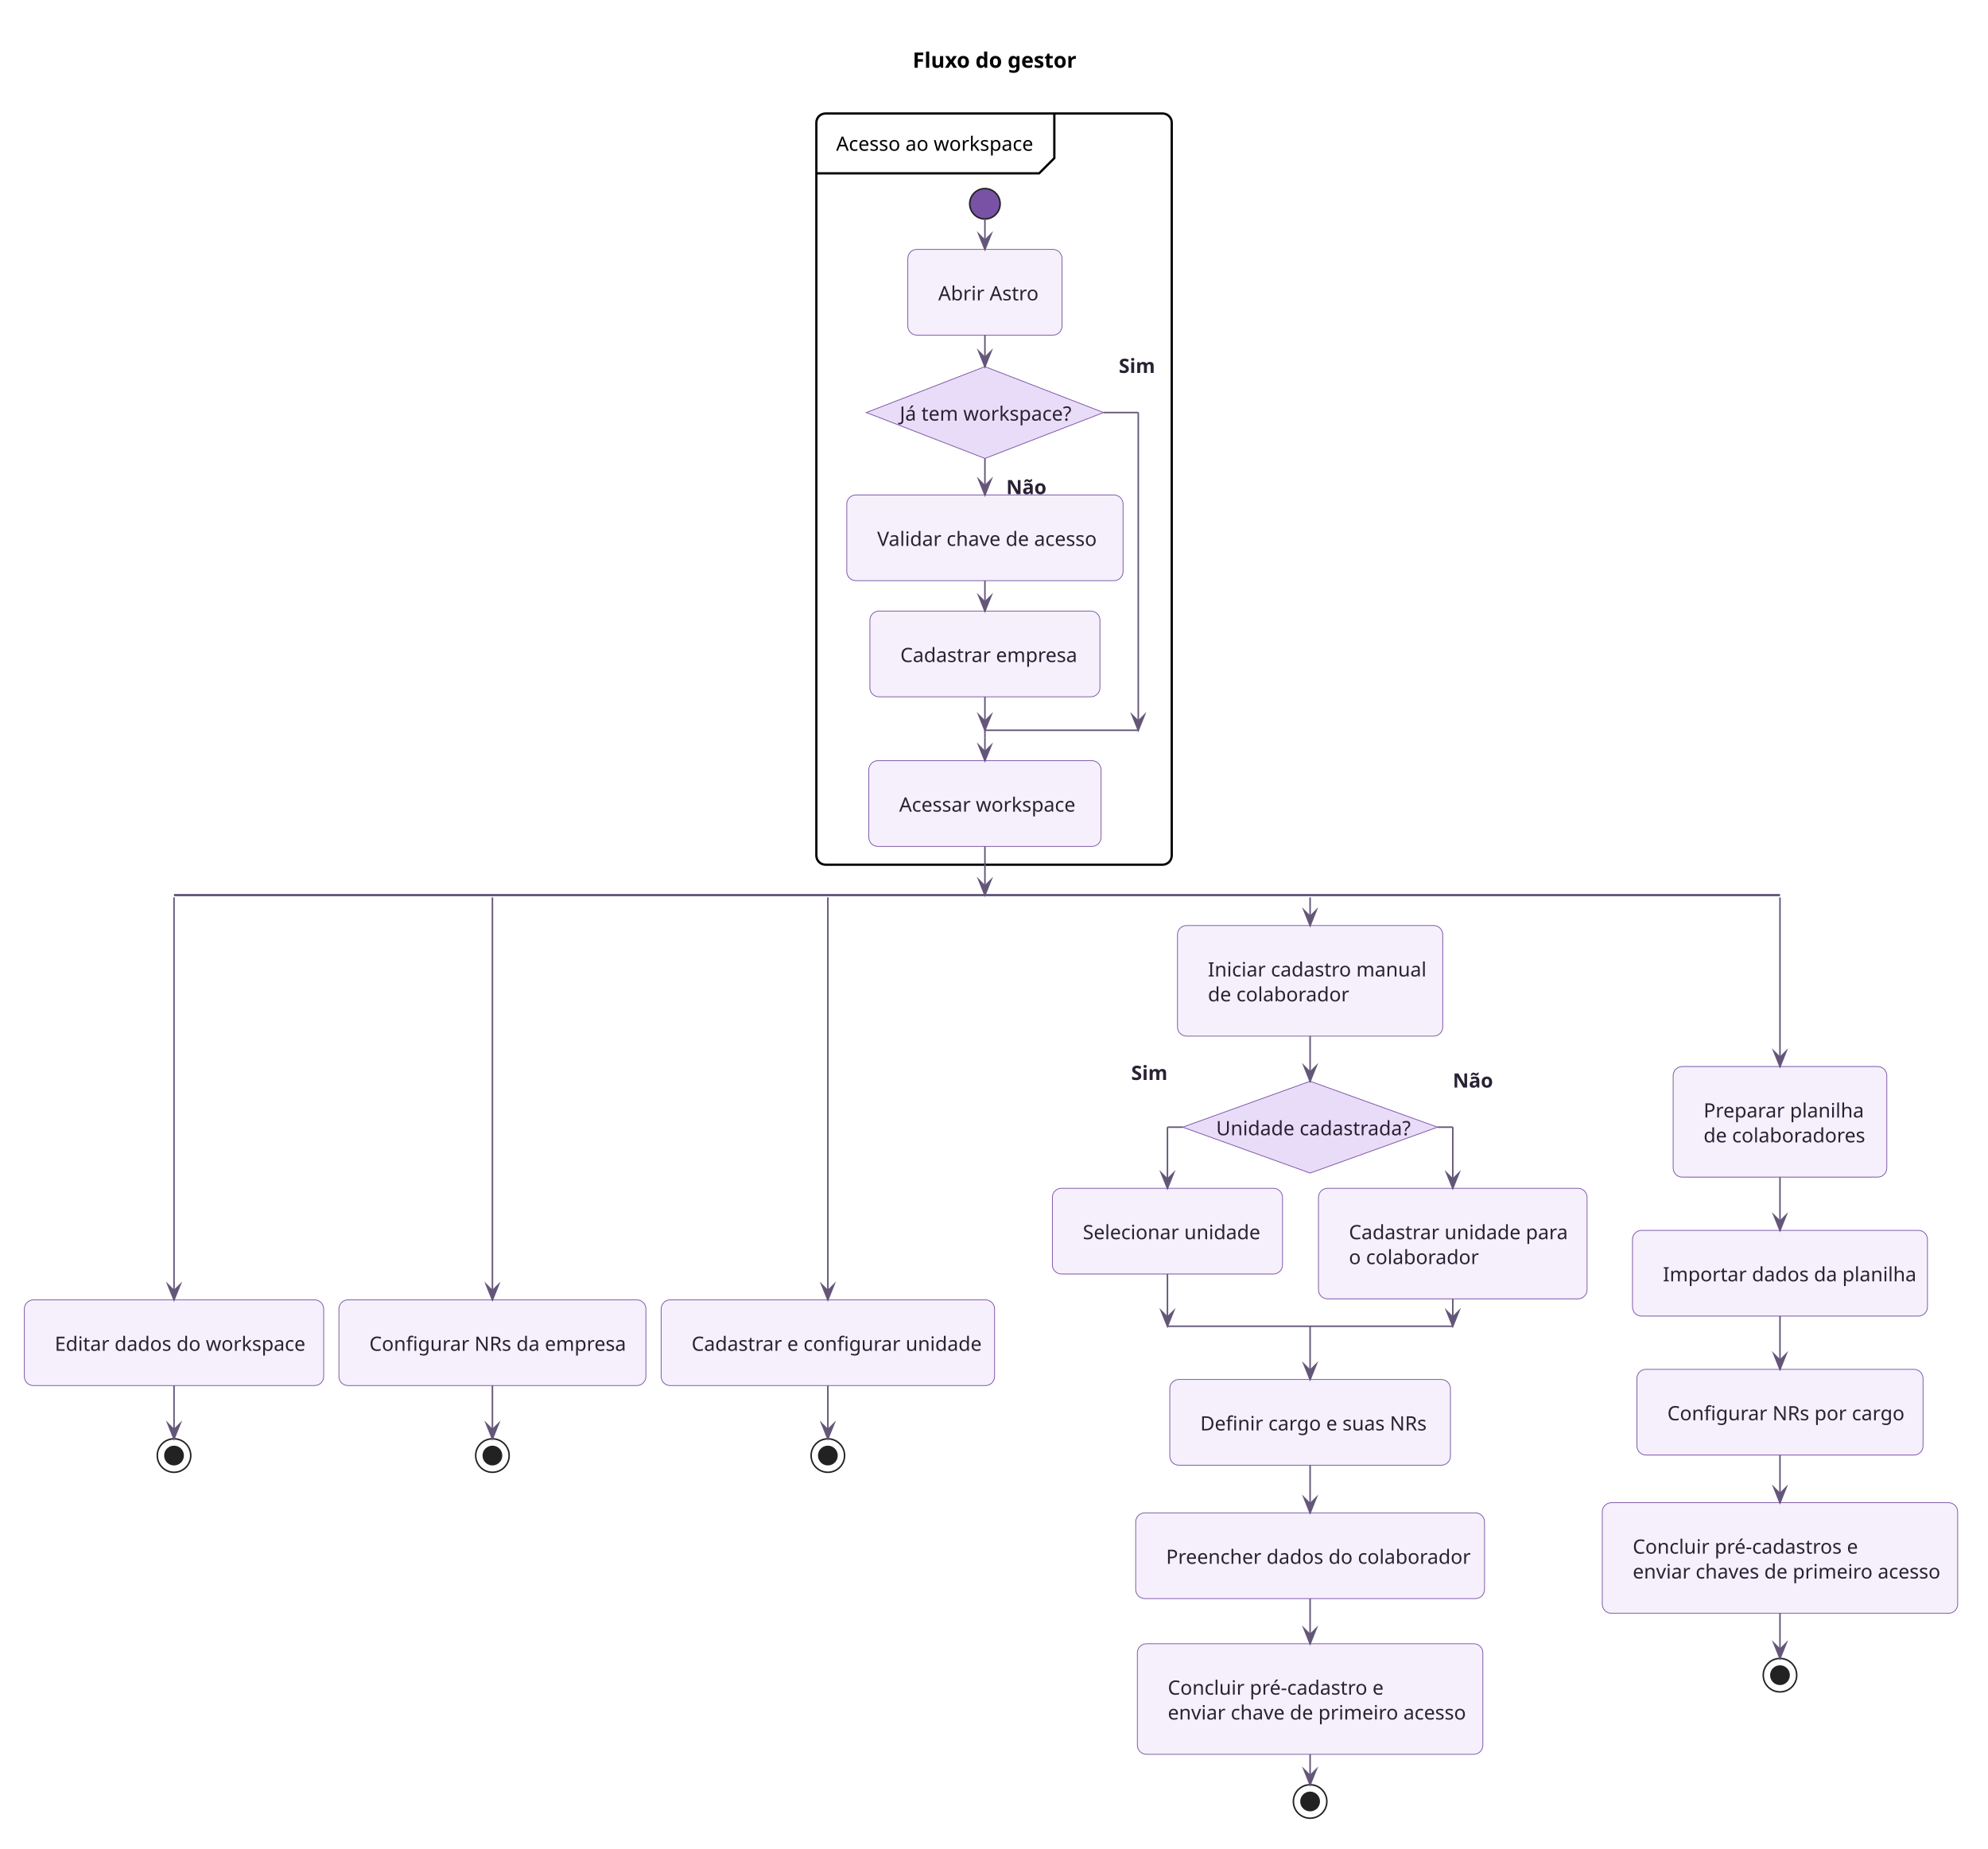
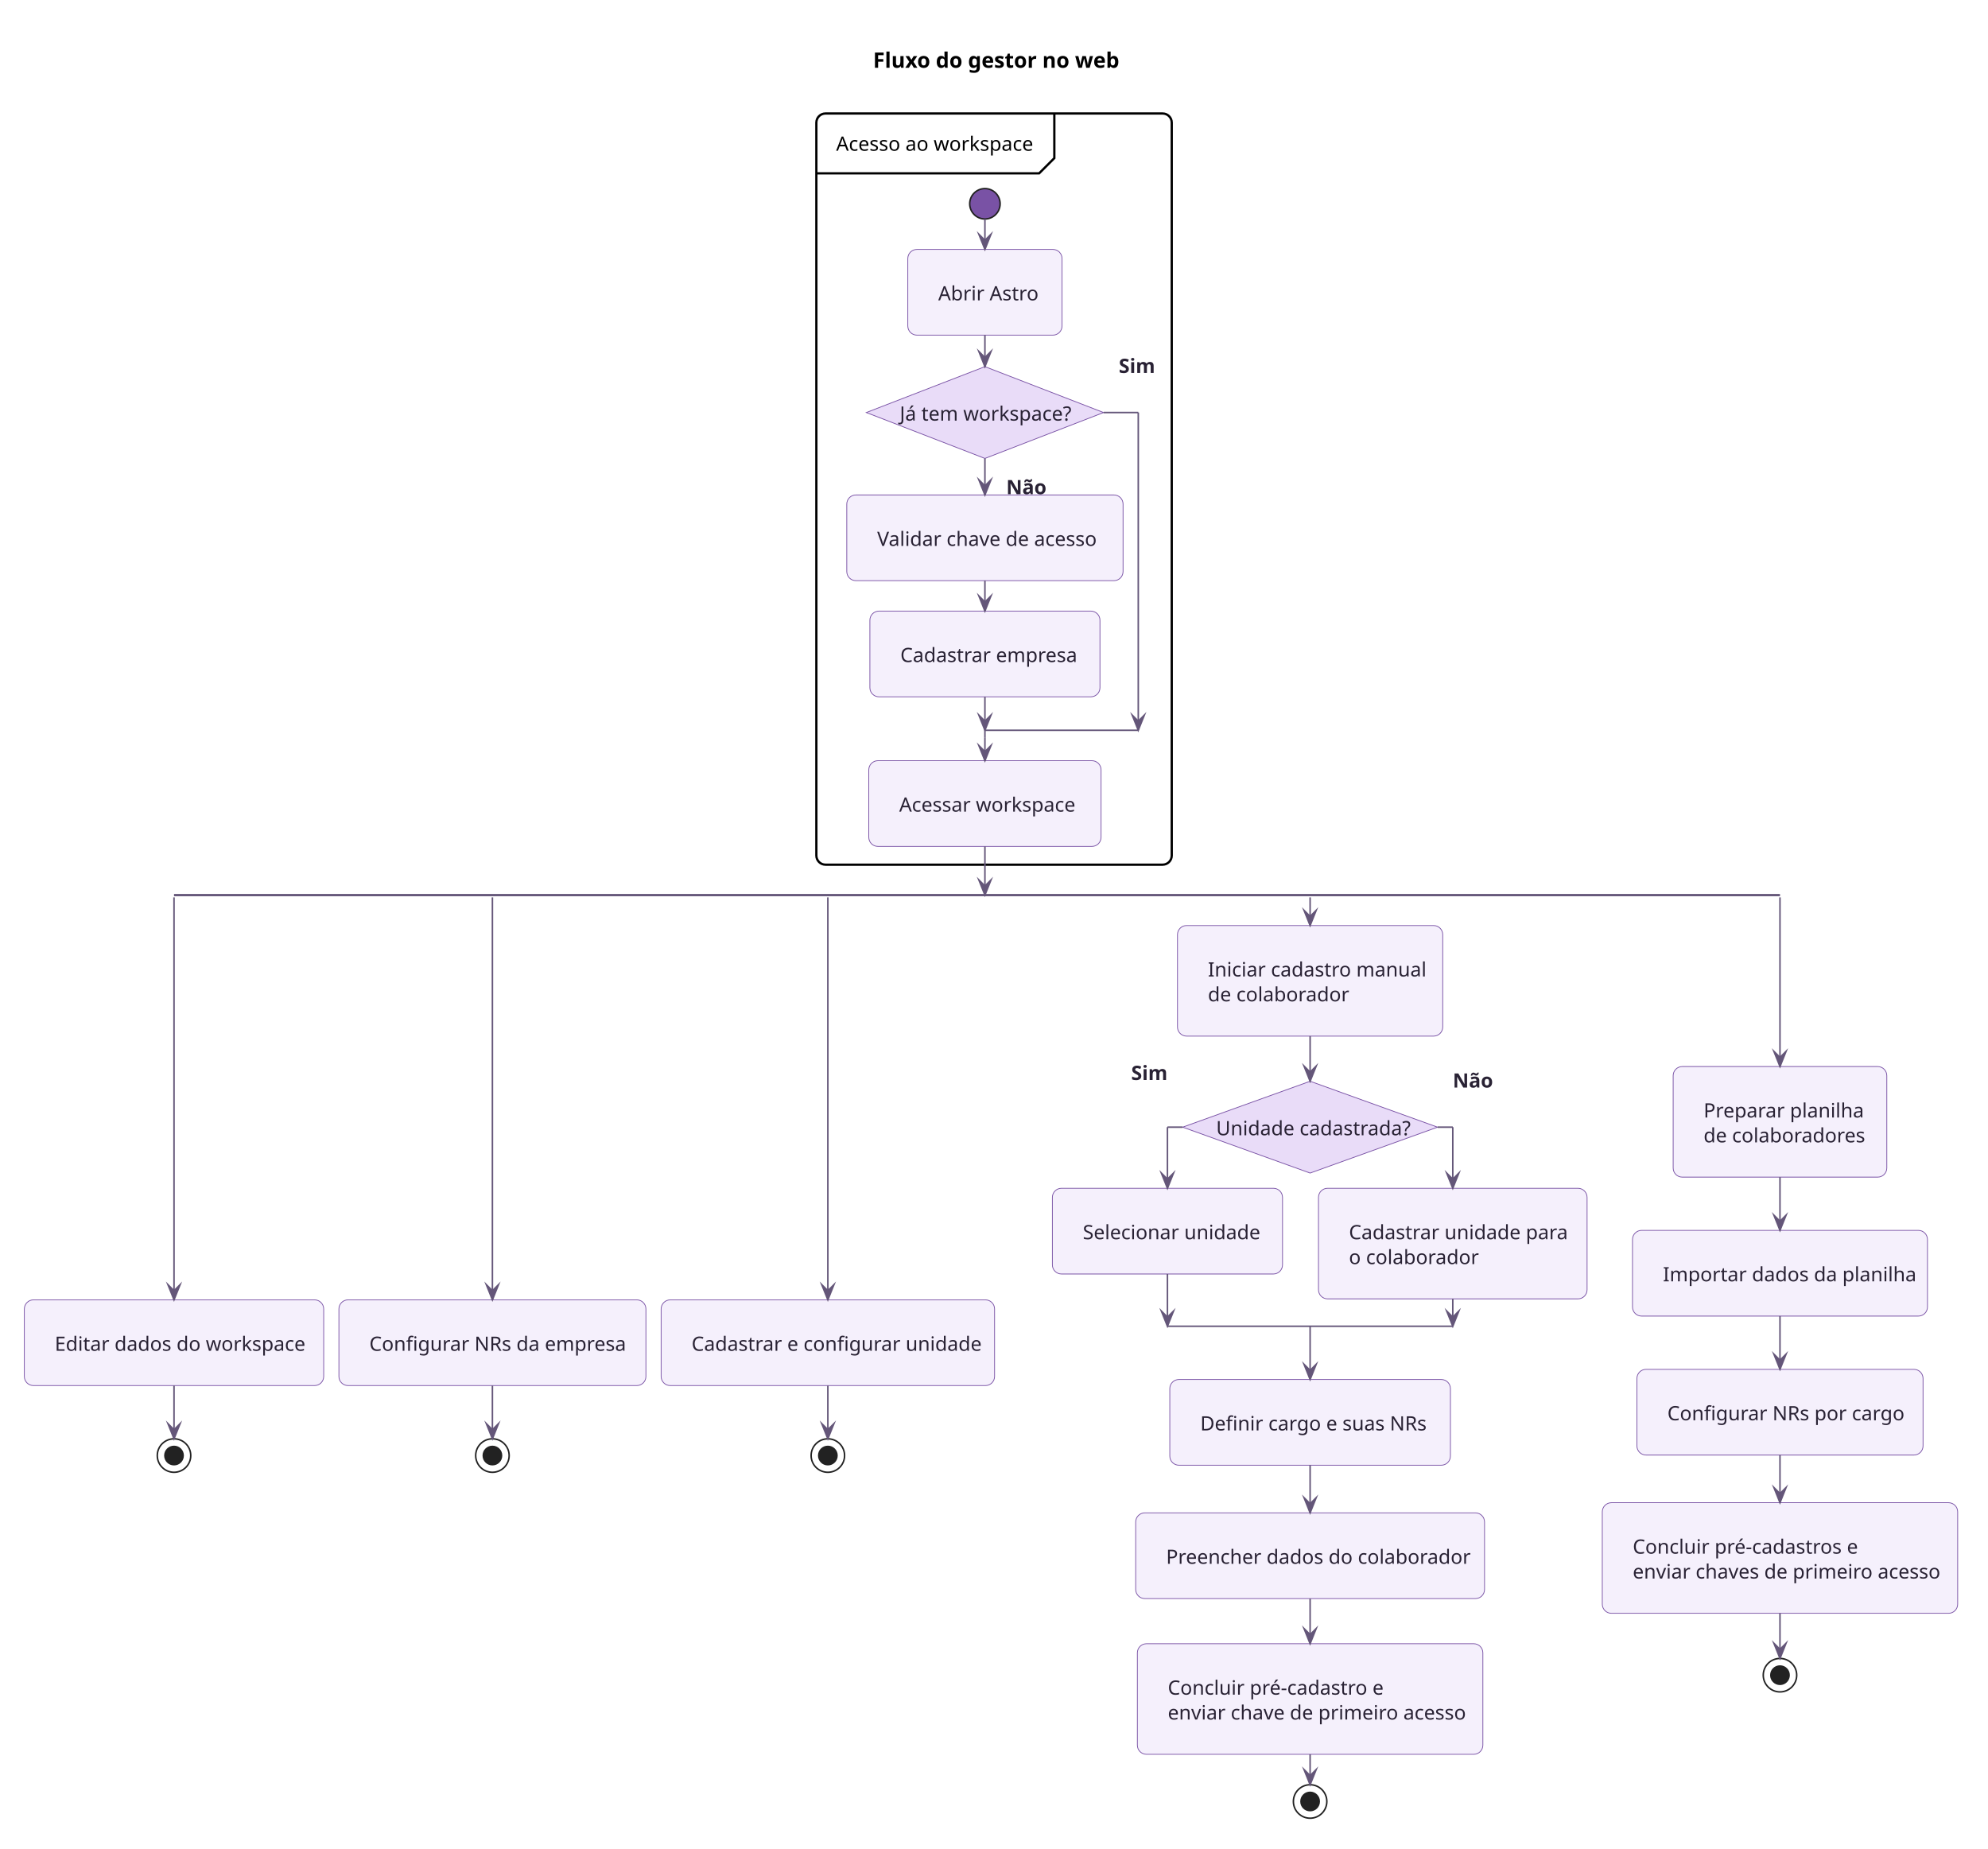
<svg xmlns="http://www.w3.org/2000/svg" version="1.1" data-diagram-type="ACTIVITY" style="width:1307px;height:1215px;background:#FFFFFF;" width="1307px" height="1215px" viewBox="0 0 1307 1215" zoomAndPan="magnify" preserveAspectRatio="none" contentStyleType="text/css">
  <defs />
  <g font-family="sans-serif" lengthAdjust="spacing">
    <g class="title" data-source-line="2">
-       <text x="600.031" y="44.533" fill="#000" font-size="14" textLength="105" font-weight="700">Fluxo do gestor</text>
+       <text x="573.976" y="44.533" fill="#000" font-size="14" textLength="157.11" font-weight="700">Fluxo do gestor no web</text>
    </g>
    <rect x="536.711" y="74.609" width="233.642" height="493.817" fill="none" style="stroke:#000;stroke-width:1.5;" rx="6" ry="6" />
    <path d="M693.162,74.609 L693.162,103.961 L683.162,113.961 L536.711,113.961" style="stroke:#000;stroke-width:1.5;" fill="none" />
    <text x="549.711" y="99.104" fill="#000" font-size="13" textLength="126.452">Acesso ao workspace</text>
    <ellipse cx="647.531" cy="133.961" rx="10" ry="10" fill="#7952A5" style="stroke:#222;stroke-width:1;" />
    <rect x="596.831" y="163.961" width="101.401" height="56.352" fill="#F5F0FC" style="stroke:#7952A5;stroke-width:0.5;" rx="6" ry="6" />
    <text x="616.831" y="197.456" fill="#292234" font-size="13" textLength="61.401">Abrir Astro</text>
    <rect x="556.711" y="325.372" width="181.642" height="56.352" fill="#F5F0FC" style="stroke:#7952A5;stroke-width:0.5;" rx="6" ry="6" />
    <text x="576.711" y="358.867" fill="#292234" font-size="13" textLength="141.642">Validar chave de acesso</text>
    <rect x="571.897" y="401.724" width="151.268" height="56.352" fill="#F5F0FC" style="stroke:#7952A5;stroke-width:0.5;" rx="6" ry="6" />
    <text x="591.897" y="435.219" fill="#292234" font-size="13" textLength="111.268">Cadastrar empresa</text>
    <polygon points="647.531,241.021,725.527,271.196,647.531,301.372,569.536,271.196" fill="#E9DCF8" style="stroke:#7952A5;stroke-width:0.5;stroke-linejoin:miter;stroke-miterlimit:10;" />
    <text x="661.531" y="324.867" fill="#292234" font-size="13" textLength="24.559" font-weight="700">Não</text>
    <text x="591.536" y="276.516" fill="#292234" font-size="13" textLength="111.992">Já tem workspace?</text>
    <text x="735.527" y="245.164" fill="#292234" font-size="13" textLength="23.842" font-weight="700">Sim</text>
    <rect x="571.177" y="500.075" width="152.709" height="56.352" fill="#F5F0FC" style="stroke:#7952A5;stroke-width:0.5;" rx="6" ry="6" />
    <text x="591.177" y="533.57" fill="#292234" font-size="13" textLength="112.709">Acessar workspace</text>
    <line x1="114.406" y1="588.427" x2="1170.239" y2="588.427" style="stroke:#645679;stroke-width:1.5;" />
    <rect x="16" y="854.509" width="196.813" height="56.352" fill="#F5F0FC" style="stroke:#7952A5;stroke-width:0.5;" rx="6" ry="6" />
    <text x="36" y="888.004" fill="#292234" font-size="13" textLength="156.813">Editar dados do workspace</text>
    <ellipse cx="114.406" cy="956.86" rx="11" ry="11" fill="none" style="stroke:#222;stroke-width:1;" />
    <ellipse cx="114.406" cy="956.86" rx="6" ry="6" fill="#222" style="stroke:#222;stroke-width:1;" />
    <rect x="222.813" y="854.509" width="201.846" height="56.352" fill="#F5F0FC" style="stroke:#7952A5;stroke-width:0.5;" rx="6" ry="6" />
    <text x="242.813" y="888.004" fill="#292234" font-size="13" textLength="161.846">Configurar NRs da empresa</text>
    <ellipse cx="323.736" cy="956.86" rx="11" ry="11" fill="none" style="stroke:#222;stroke-width:1;" />
    <ellipse cx="323.736" cy="956.86" rx="6" ry="6" fill="#222" style="stroke:#222;stroke-width:1;" />
    <rect x="434.659" y="854.509" width="219.22" height="56.352" fill="#F5F0FC" style="stroke:#7952A5;stroke-width:0.5;" rx="6" ry="6" />
    <text x="454.659" y="888.004" fill="#292234" font-size="13" textLength="179.22">Cadastrar e configurar unidade</text>
    <ellipse cx="544.269" cy="956.86" rx="11" ry="11" fill="none" style="stroke:#222;stroke-width:1;" />
    <ellipse cx="544.269" cy="956.86" rx="6" ry="6" fill="#222" style="stroke:#222;stroke-width:1;" />
    <rect x="774.126" y="608.427" width="174.399" height="72.703" fill="#F5F0FC" style="stroke:#7952A5;stroke-width:0.5;" rx="6" ry="6" />
    <text x="794.126" y="641.922" fill="#292234" font-size="13" textLength="134.399">Iniciar cadastro manual</text>
    <text x="794.126" y="658.273" fill="#292234" font-size="13" textLength="86.728">de colaborador</text>
    <polygon points="861.326,710.806,945.12,740.981,861.326,771.157,777.531,740.981" fill="#E9DCF8" style="stroke:#7952A5;stroke-width:0.5;stroke-linejoin:miter;stroke-miterlimit:10;" />
    <text x="799.531" y="746.301" fill="#292234" font-size="13" textLength="123.589">Unidade cadastrada?</text>
    <text x="743.69" y="709.949" fill="#292234" font-size="13" textLength="23.842" font-weight="700">Sim</text>
    <text x="955.12" y="714.949" fill="#292234" font-size="13" textLength="24.559" font-weight="700">Não</text>
    <rect x="691.878" y="781.157" width="151.306" height="56.352" fill="#F5F0FC" style="stroke:#7952A5;stroke-width:0.5;" rx="6" ry="6" />
    <text x="711.878" y="814.652" fill="#292234" font-size="13" textLength="111.306">Selecionar unidade</text>
    <rect x="866.826" y="781.157" width="176.589" height="72.703" fill="#F5F0FC" style="stroke:#7952A5;stroke-width:0.5;" rx="6" ry="6" />
    <text x="886.826" y="814.652" fill="#292234" font-size="13" textLength="136.589">Cadastrar unidade para</text>
    <text x="886.826" y="831.004" fill="#292234" font-size="13" textLength="79.498">o colaborador</text>
    <rect x="769.077" y="906.86" width="184.498" height="56.352" fill="#F5F0FC" style="stroke:#7952A5;stroke-width:0.5;" rx="6" ry="6" />
    <text x="789.077" y="940.355" fill="#292234" font-size="13" textLength="144.498">Definir cargo e suas NRs</text>
    <rect x="746.651" y="994.536" width="229.351" height="56.352" fill="#F5F0FC" style="stroke:#7952A5;stroke-width:0.5;" rx="6" ry="6" />
    <text x="766.651" y="1028.031" fill="#292234" font-size="13" textLength="189.351">Preencher dados do colaborador</text>
    <rect x="747.752" y="1080.563" width="227.148" height="72.703" fill="#F5F0FC" style="stroke:#7952A5;stroke-width:0.5;" rx="6" ry="6" />
    <text x="767.752" y="1114.059" fill="#292234" font-size="13" textLength="135.116">Concluir pré-cadastro e</text>
    <text x="767.752" y="1130.41" fill="#292234" font-size="13" textLength="187.148">enviar chave de primeiro acesso</text>
    <ellipse cx="861.326" cy="1184.267" rx="11" ry="11" fill="none" style="stroke:#222;stroke-width:1;" />
    <ellipse cx="861.326" cy="1184.267" rx="6" ry="6" fill="#222" style="stroke:#222;stroke-width:1;" />
    <rect x="1100.01" y="701.13" width="140.458" height="72.703" fill="#F5F0FC" style="stroke:#7952A5;stroke-width:0.5;" rx="6" ry="6" />
    <text x="1120.01" y="734.625" fill="#292234" font-size="13" textLength="99.004">Preparar planilha</text>
    <text x="1120.01" y="750.977" fill="#292234" font-size="13" textLength="100.458">de colaboradores</text>
    <rect x="1073.273" y="808.833" width="193.931" height="56.352" fill="#F5F0FC" style="stroke:#7952A5;stroke-width:0.5;" rx="6" ry="6" />
    <text x="1093.273" y="842.328" fill="#292234" font-size="13" textLength="153.931">Importar dados da planilha</text>
    <rect x="1076.181" y="900.185" width="188.116" height="56.352" fill="#F5F0FC" style="stroke:#7952A5;stroke-width:0.5;" rx="6" ry="6" />
    <text x="1096.181" y="933.68" fill="#292234" font-size="13" textLength="148.116">Configurar NRs por cargo</text>
    <rect x="1053.415" y="987.86" width="233.648" height="72.703" fill="#F5F0FC" style="stroke:#7952A5;stroke-width:0.5;" rx="6" ry="6" />
    <text x="1073.415" y="1021.355" fill="#292234" font-size="13" textLength="141.616">Concluir pré-cadastros e</text>
    <text x="1073.415" y="1037.707" fill="#292234" font-size="13" textLength="193.648">enviar chaves de primeiro acesso</text>
    <ellipse cx="1170.239" cy="1101.239" rx="11" ry="11" fill="none" style="stroke:#222;stroke-width:1;" />
    <ellipse cx="1170.239" cy="1101.239" rx="6" ry="6" fill="#222" style="stroke:#222;stroke-width:1;" />
    <line x1="647.531" y1="143.961" x2="647.531" y2="163.961" style="stroke:#645679;stroke-width:1;" />
    <polygon points="643.531,153.961,647.531,163.961,651.531,153.961,647.531,157.961" fill="#645679" style="stroke:#645679;stroke-width:1;stroke-linejoin:miter;stroke-miterlimit:10;" />
    <line x1="647.531" y1="381.724" x2="647.531" y2="401.724" style="stroke:#645679;stroke-width:1;" />
    <polygon points="643.531,391.724,647.531,401.724,651.531,391.724,647.531,395.724" fill="#645679" style="stroke:#645679;stroke-width:1;stroke-linejoin:miter;stroke-miterlimit:10;" />
    <line x1="647.531" y1="301.372" x2="647.531" y2="325.372" style="stroke:#645679;stroke-width:1;" />
    <polygon points="643.531,315.372,647.531,325.372,651.531,315.372,647.531,319.372" fill="#645679" style="stroke:#645679;stroke-width:1;stroke-linejoin:miter;stroke-miterlimit:10;" />
    <line x1="725.527" y1="271.196" x2="748.352" y2="271.196" style="stroke:#645679;stroke-width:1;" />
    <line x1="748.352" y1="271.196" x2="748.352" y2="480.075" style="stroke:#645679;stroke-width:1;" />
    <polygon points="744.352,470.075,748.352,480.075,752.352,470.075,748.352,474.075" fill="#645679" style="stroke:#645679;stroke-width:1;stroke-linejoin:miter;stroke-miterlimit:10;" />
    <line x1="748.352" y1="480.075" x2="647.531" y2="480.075" style="stroke:#645679;stroke-width:1;" />
    <line x1="647.531" y1="480.075" x2="647.531" y2="485.075" style="stroke:#645679;stroke-width:1;" />
    <line x1="647.531" y1="458.075" x2="647.531" y2="480.075" style="stroke:#645679;stroke-width:1;" />
    <polygon points="643.531,470.075,647.531,480.075,651.531,470.075,647.531,474.075" fill="#645679" style="stroke:#645679;stroke-width:1;stroke-linejoin:miter;stroke-miterlimit:10;" />
    <line x1="647.531" y1="220.313" x2="647.531" y2="241.021" style="stroke:#645679;stroke-width:1;" />
    <polygon points="643.531,231.021,647.531,241.021,651.531,231.021,647.531,235.021" fill="#645679" style="stroke:#645679;stroke-width:1;stroke-linejoin:miter;stroke-miterlimit:10;" />
    <line x1="647.531" y1="485.075" x2="647.531" y2="500.075" style="stroke:#645679;stroke-width:1;" />
    <polygon points="643.531,490.075,647.531,500.075,651.531,490.075,647.531,494.075" fill="#645679" style="stroke:#645679;stroke-width:1;stroke-linejoin:miter;stroke-miterlimit:10;" />
    <line x1="114.406" y1="910.86" x2="114.406" y2="945.86" style="stroke:#645679;stroke-width:1;" />
    <polygon points="110.406,935.86,114.406,945.86,118.406,935.86,114.406,939.86" fill="#645679" style="stroke:#645679;stroke-width:1;stroke-linejoin:miter;stroke-miterlimit:10;" />
    <line x1="323.736" y1="910.86" x2="323.736" y2="945.86" style="stroke:#645679;stroke-width:1;" />
    <polygon points="319.736,935.86,323.736,945.86,327.736,935.86,323.736,939.86" fill="#645679" style="stroke:#645679;stroke-width:1;stroke-linejoin:miter;stroke-miterlimit:10;" />
    <line x1="544.269" y1="910.86" x2="544.269" y2="945.86" style="stroke:#645679;stroke-width:1;" />
    <polygon points="540.269,935.86,544.269,945.86,548.269,935.86,544.269,939.86" fill="#645679" style="stroke:#645679;stroke-width:1;stroke-linejoin:miter;stroke-miterlimit:10;" />
    <line x1="777.531" y1="740.981" x2="767.531" y2="740.981" style="stroke:#645679;stroke-width:1;" />
    <line x1="767.531" y1="740.981" x2="767.531" y2="781.157" style="stroke:#645679;stroke-width:1;" />
    <polygon points="763.531,771.157,767.531,781.157,771.531,771.157,767.531,775.157" fill="#645679" style="stroke:#645679;stroke-width:1;stroke-linejoin:miter;stroke-miterlimit:10;" />
    <line x1="945.12" y1="740.981" x2="955.12" y2="740.981" style="stroke:#645679;stroke-width:1;" />
    <line x1="955.12" y1="740.981" x2="955.12" y2="781.157" style="stroke:#645679;stroke-width:1;" />
    <polygon points="951.12,771.157,955.12,781.157,959.12,771.157,955.12,775.157" fill="#645679" style="stroke:#645679;stroke-width:1;stroke-linejoin:miter;stroke-miterlimit:10;" />
    <line x1="767.531" y1="837.509" x2="767.531" y2="871.86" style="stroke:#645679;stroke-width:1;" />
    <polygon points="763.531,861.86,767.531,871.86,771.531,861.86,767.531,865.86" fill="#645679" style="stroke:#645679;stroke-width:1;stroke-linejoin:miter;stroke-miterlimit:10;" />
    <line x1="955.12" y1="853.86" x2="955.12" y2="871.86" style="stroke:#645679;stroke-width:1;" />
    <polygon points="951.12,861.86,955.12,871.86,959.12,861.86,955.12,865.86" fill="#645679" style="stroke:#645679;stroke-width:1;stroke-linejoin:miter;stroke-miterlimit:10;" />
    <line x1="767.531" y1="871.86" x2="955.12" y2="871.86" style="stroke:#645679;stroke-width:1;" />
    <line x1="861.326" y1="681.13" x2="861.326" y2="710.806" style="stroke:#645679;stroke-width:1;" />
    <polygon points="857.326,700.806,861.326,710.806,865.326,700.806,861.326,704.806" fill="#645679" style="stroke:#645679;stroke-width:1;stroke-linejoin:miter;stroke-miterlimit:10;" />
    <line x1="861.326" y1="871.86" x2="861.326" y2="906.86" style="stroke:#645679;stroke-width:1;" />
    <polygon points="857.326,896.86,861.326,906.86,865.326,896.86,861.326,900.86" fill="#645679" style="stroke:#645679;stroke-width:1;stroke-linejoin:miter;stroke-miterlimit:10;" />
    <line x1="861.326" y1="963.212" x2="861.326" y2="994.536" style="stroke:#645679;stroke-width:1;" />
    <polygon points="857.326,984.536,861.326,994.536,865.326,984.536,861.326,988.536" fill="#645679" style="stroke:#645679;stroke-width:1;stroke-linejoin:miter;stroke-miterlimit:10;" />
    <line x1="861.326" y1="1050.888" x2="861.326" y2="1080.563" style="stroke:#645679;stroke-width:1;" />
    <polygon points="857.326,1070.563,861.326,1080.563,865.326,1070.563,861.326,1074.563" fill="#645679" style="stroke:#645679;stroke-width:1;stroke-linejoin:miter;stroke-miterlimit:10;" />
    <line x1="861.326" y1="1153.267" x2="861.326" y2="1173.267" style="stroke:#645679;stroke-width:1;" />
    <polygon points="857.326,1163.267,861.326,1173.267,865.326,1163.267,861.326,1167.267" fill="#645679" style="stroke:#645679;stroke-width:1;stroke-linejoin:miter;stroke-miterlimit:10;" />
    <line x1="1170.239" y1="773.833" x2="1170.239" y2="808.833" style="stroke:#645679;stroke-width:1;" />
    <polygon points="1166.239,798.833,1170.239,808.833,1174.239,798.833,1170.239,802.833" fill="#645679" style="stroke:#645679;stroke-width:1;stroke-linejoin:miter;stroke-miterlimit:10;" />
    <line x1="1170.239" y1="865.185" x2="1170.239" y2="900.185" style="stroke:#645679;stroke-width:1;" />
    <polygon points="1166.239,890.185,1170.239,900.185,1174.239,890.185,1170.239,894.185" fill="#645679" style="stroke:#645679;stroke-width:1;stroke-linejoin:miter;stroke-miterlimit:10;" />
    <line x1="1170.239" y1="956.536" x2="1170.239" y2="987.86" style="stroke:#645679;stroke-width:1;" />
    <polygon points="1166.239,977.86,1170.239,987.86,1174.239,977.86,1170.239,981.86" fill="#645679" style="stroke:#645679;stroke-width:1;stroke-linejoin:miter;stroke-miterlimit:10;" />
    <line x1="1170.239" y1="1060.563" x2="1170.239" y2="1090.239" style="stroke:#645679;stroke-width:1;" />
    <polygon points="1166.239,1080.239,1170.239,1090.239,1174.239,1080.239,1170.239,1084.239" fill="#645679" style="stroke:#645679;stroke-width:1;stroke-linejoin:miter;stroke-miterlimit:10;" />
    <line x1="114.406" y1="589.927" x2="114.406" y2="854.509" style="stroke:#645679;stroke-width:1;" />
    <polygon points="110.406,844.509,114.406,854.509,118.406,844.509,114.406,848.509" fill="#645679" style="stroke:#645679;stroke-width:1;stroke-linejoin:miter;stroke-miterlimit:10;" />
    <line x1="323.736" y1="589.927" x2="323.736" y2="854.509" style="stroke:#645679;stroke-width:1;" />
    <polygon points="319.736,844.509,323.736,854.509,327.736,844.509,323.736,848.509" fill="#645679" style="stroke:#645679;stroke-width:1;stroke-linejoin:miter;stroke-miterlimit:10;" />
    <line x1="544.269" y1="589.927" x2="544.269" y2="854.509" style="stroke:#645679;stroke-width:1;" />
    <polygon points="540.269,844.509,544.269,854.509,548.269,844.509,544.269,848.509" fill="#645679" style="stroke:#645679;stroke-width:1;stroke-linejoin:miter;stroke-miterlimit:10;" />
    <line x1="861.326" y1="589.927" x2="861.326" y2="608.427" style="stroke:#645679;stroke-width:1;" />
    <polygon points="857.326,598.427,861.326,608.427,865.326,598.427,861.326,602.427" fill="#645679" style="stroke:#645679;stroke-width:1;stroke-linejoin:miter;stroke-miterlimit:10;" />
    <line x1="1170.239" y1="589.927" x2="1170.239" y2="701.13" style="stroke:#645679;stroke-width:1;" />
    <polygon points="1166.239,691.13,1170.239,701.13,1174.239,691.13,1170.239,695.13" fill="#645679" style="stroke:#645679;stroke-width:1;stroke-linejoin:miter;stroke-miterlimit:10;" />
    <line x1="647.531" y1="556.427" x2="647.531" y2="588.427" style="stroke:#645679;stroke-width:1;" />
    <polygon points="643.531,578.427,647.531,588.427,651.531,578.427,647.531,582.427" fill="#645679" style="stroke:#645679;stroke-width:1;stroke-linejoin:miter;stroke-miterlimit:10;" />
  </g>
</svg>
